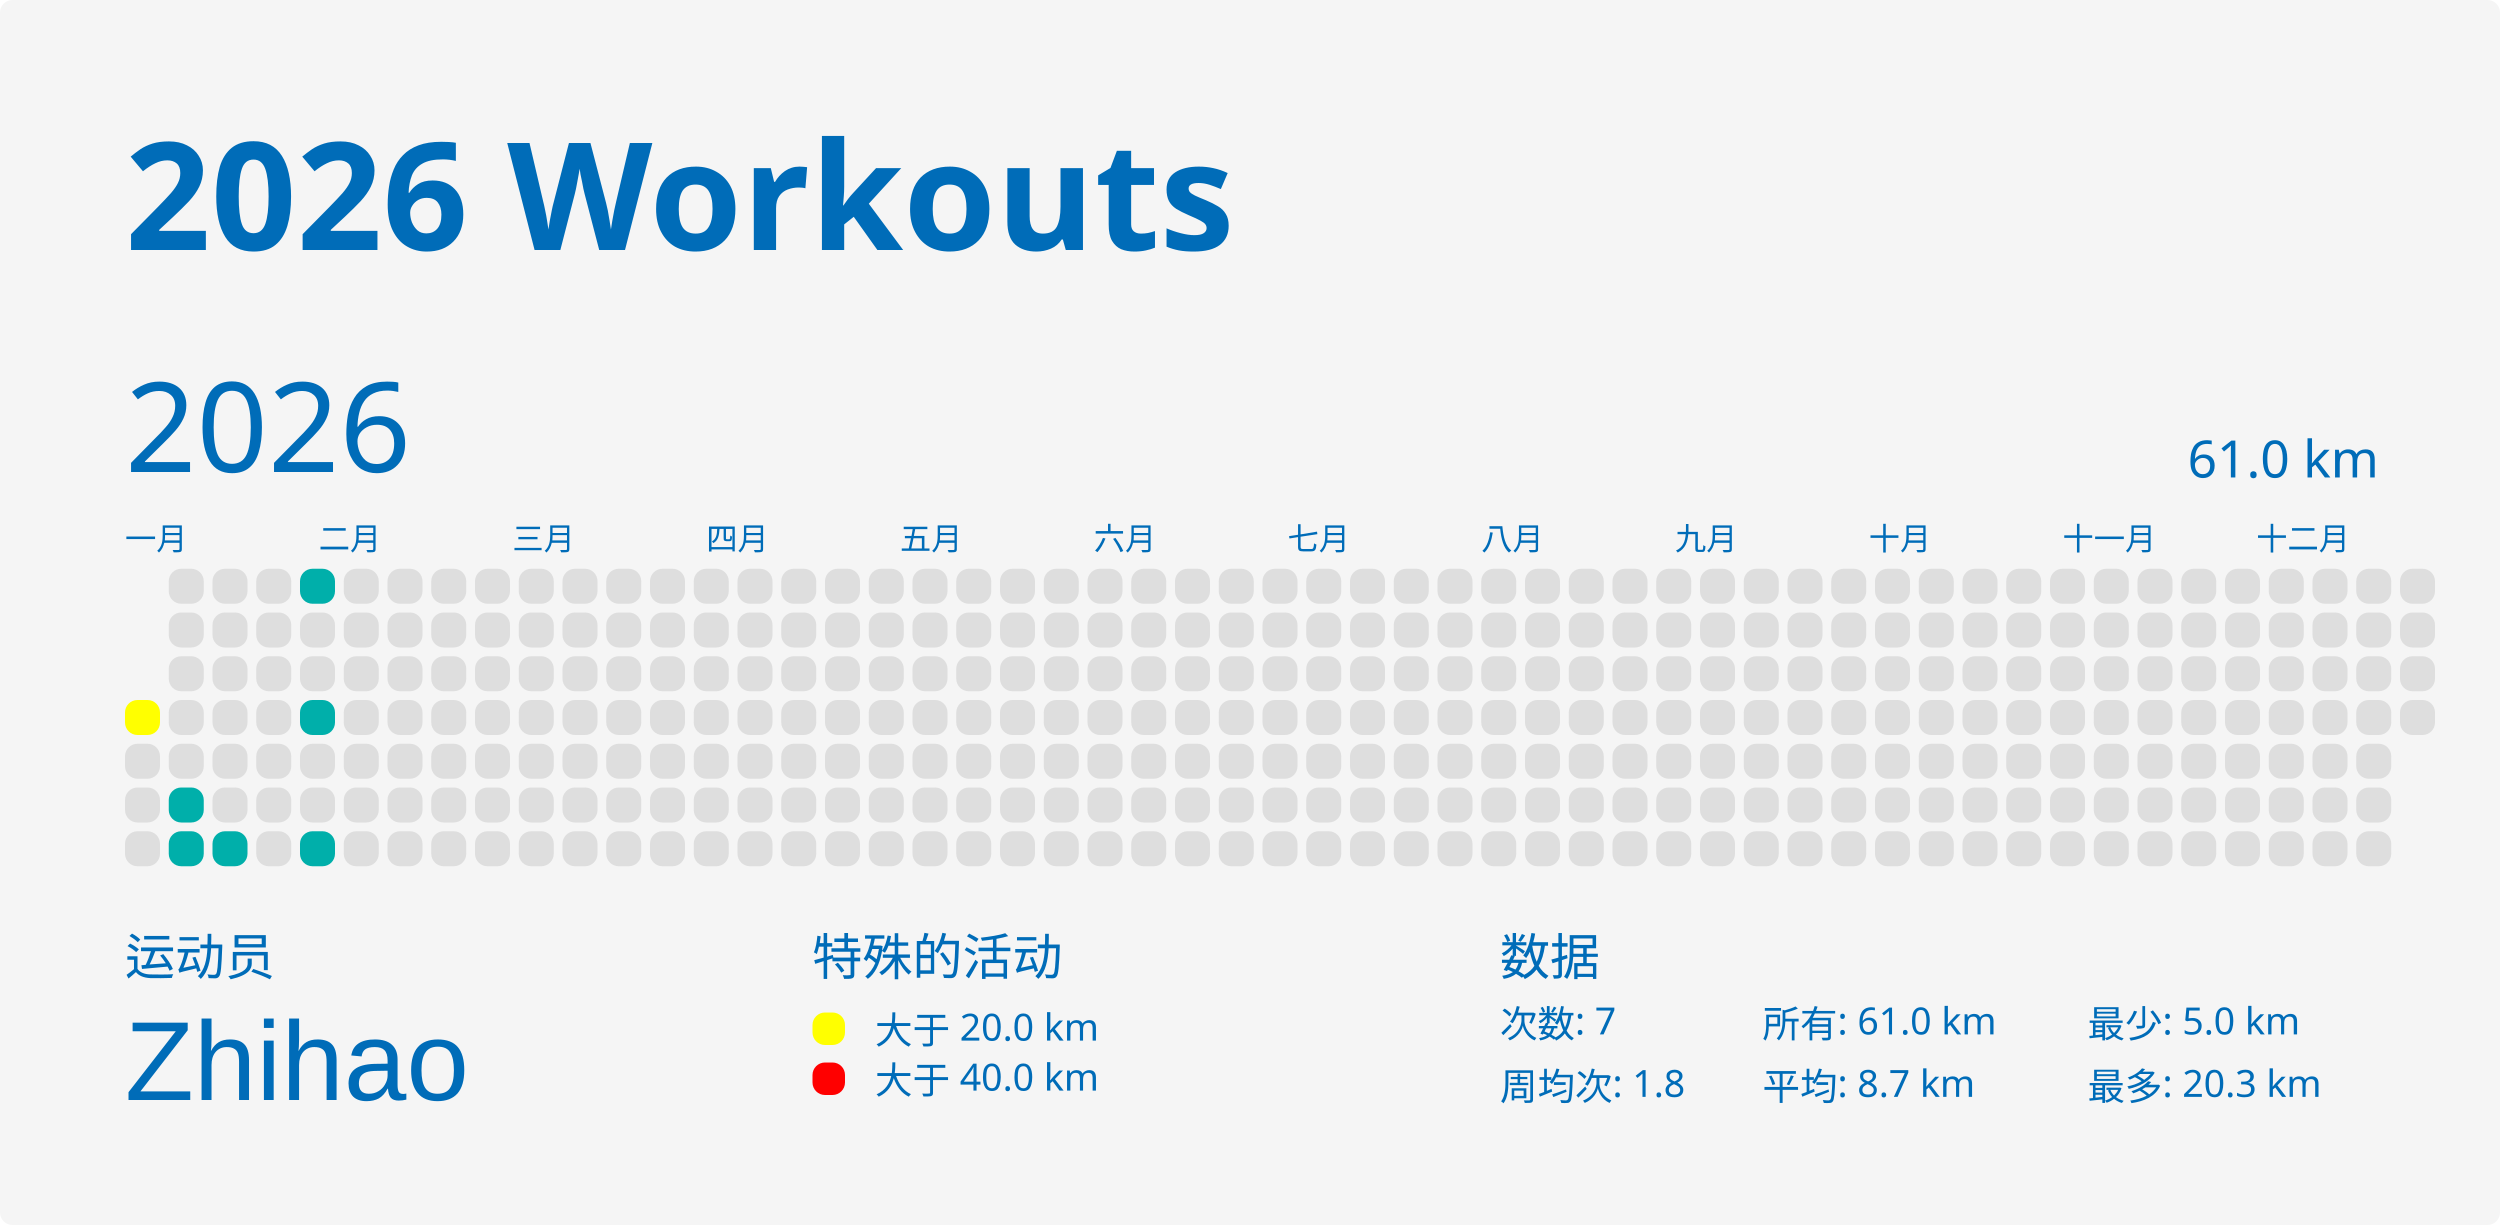
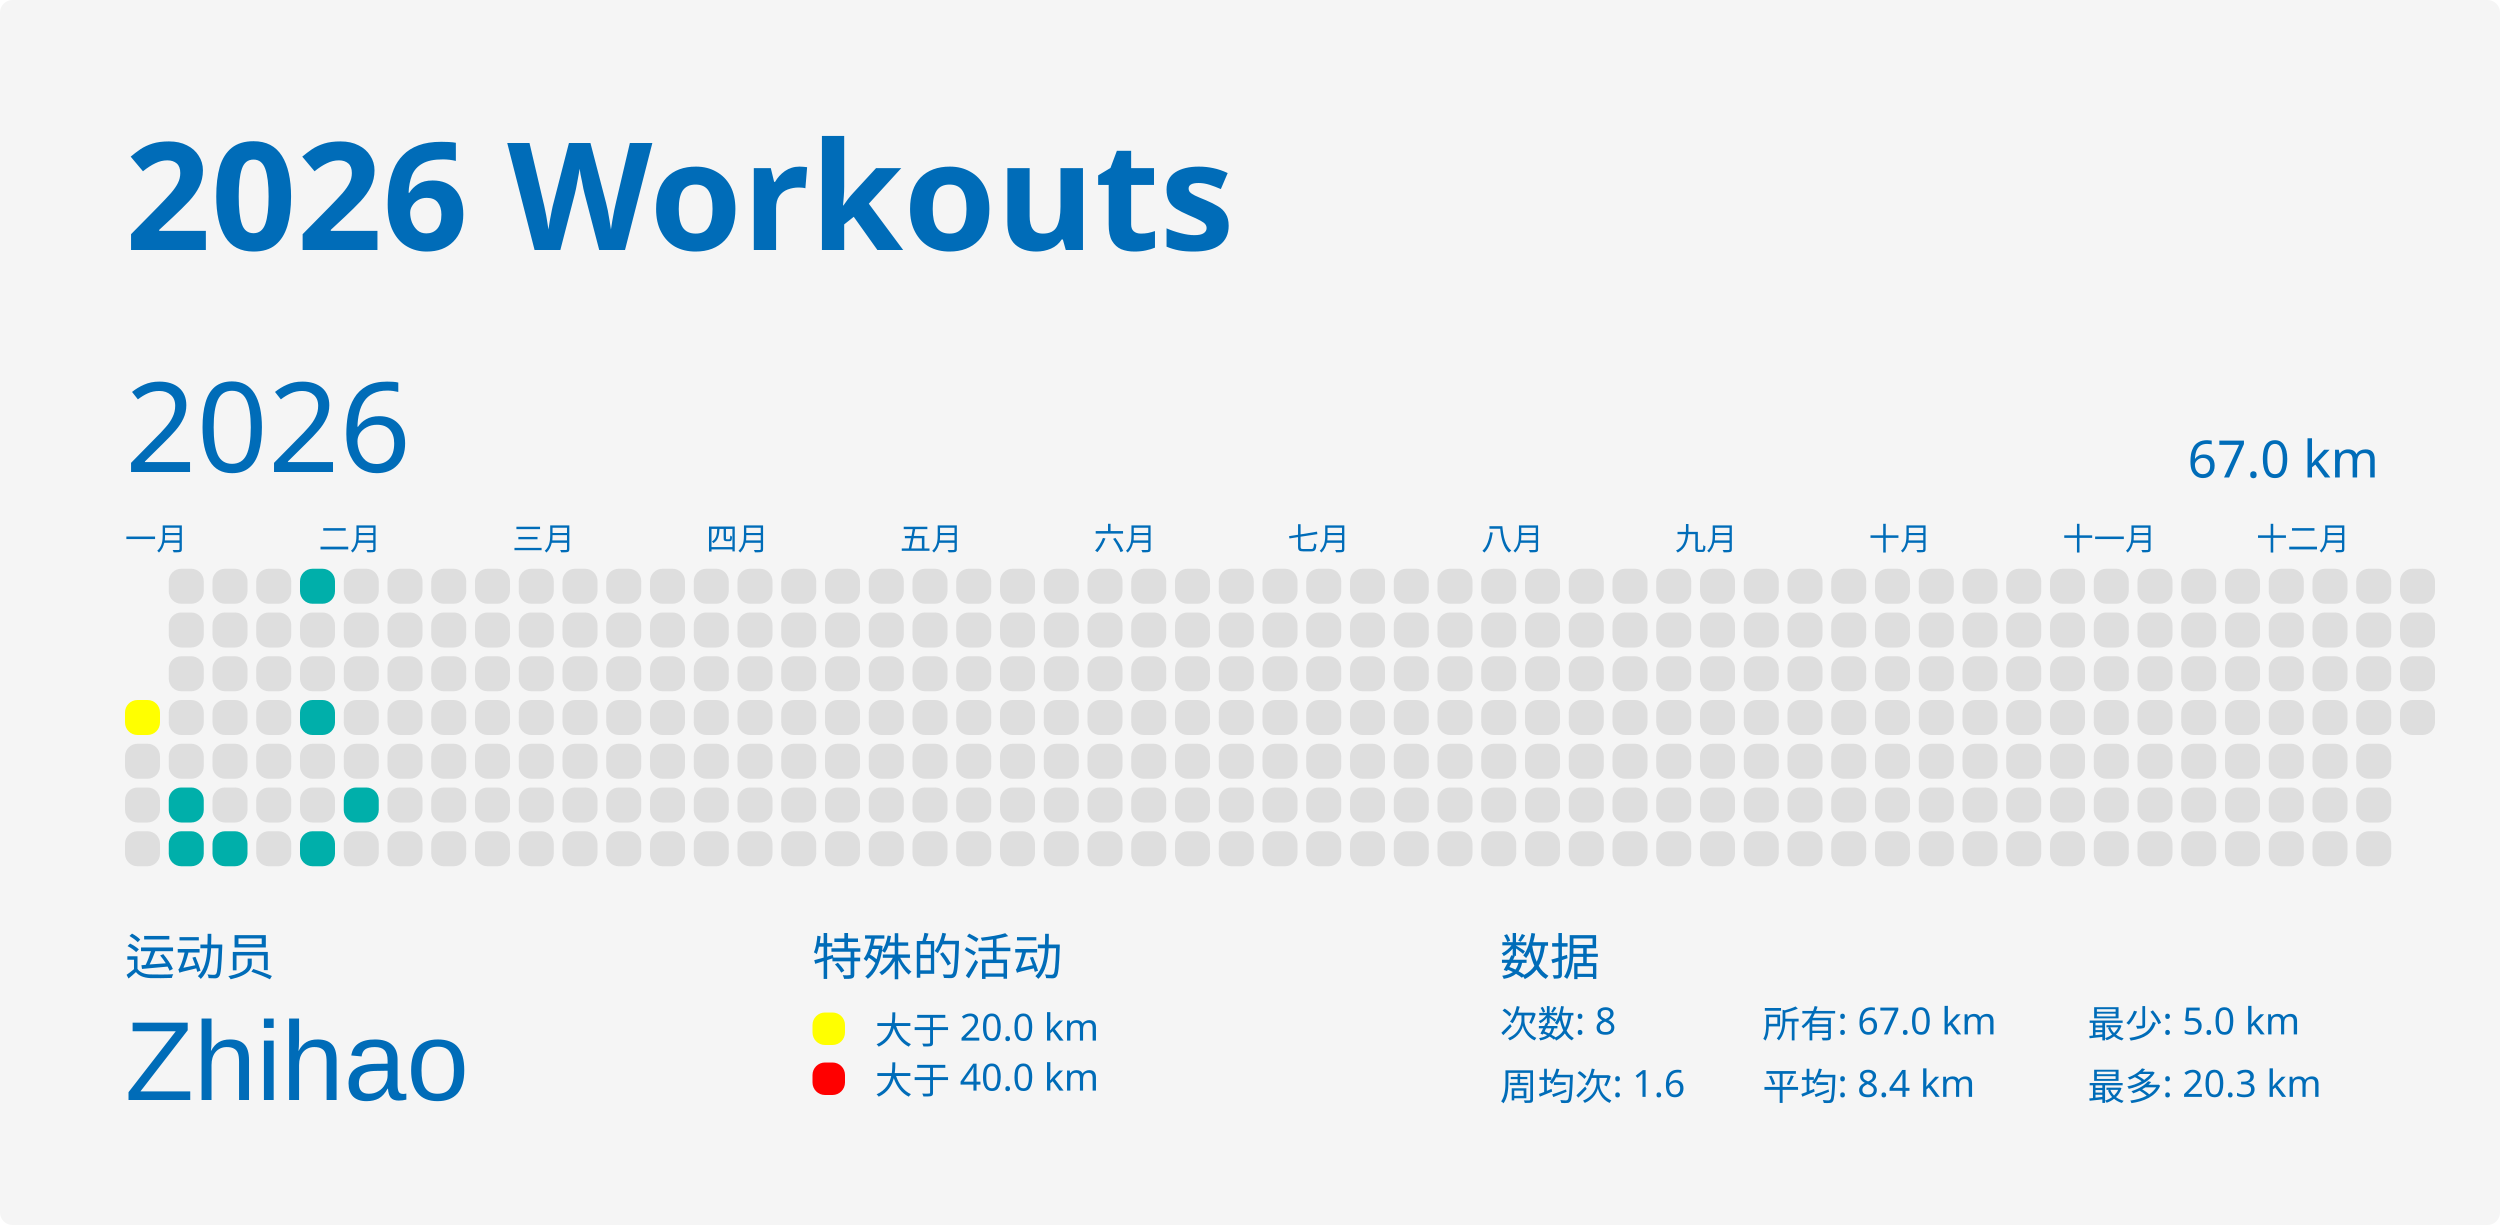
<svg xmlns="http://www.w3.org/2000/svg" baseProfile="full" height="98mm" version="1.1" viewBox="0,0,200,98" width="200mm">
  <defs />
  <rect fill="#f5f5f5" height="98" rx="1" ry="1" width="200" x="0" y="0" />
  <text fill="#006cb8" style="font-size:12px; font-family:MGI-Regular; font-weight:bold;" x="10" y="20">2026 Workouts</text>
  <text fill="#006cb8" style="font-size:4px; font-family:MGI-Regular" x="10" y="78">运动员</text>
  <text fill="#006cb8" style="font-size:9px; font-family:Arial" x="10" y="88">Zhihao</text>
  <text fill="#006cb8" style="font-size:4px; font-family:MGI-Regular" x="65" y="78">特殊的活动</text>
  <rect fill="yellow" height="2.6" rx="1" ry="1" width="2.6" x="65" y="81" />
  <text fill="#006cb8" style="font-size:3px; font-family:MGI-Regular" x="70" y="83.5">大于 20.0 km</text>
  <rect fill="red" height="2.6" rx="1" ry="1" width="2.6" x="65" y="85" />
  <text fill="#006cb8" style="font-size:3px; font-family:MGI-Regular" x="70" y="87.5">大于 40.0 km</text>
  <text fill="#006cb8" style="font-size:4px; font-family:MGI-Regular" x="120" y="78">数据</text>
-   <text fill="#006cb8" style="font-size:3px; font-family:MGI-Regular" x="120" y="83">次数: 7</text>
-   <text fill="#006cb8" style="font-size:3px; font-family:MGI-Regular" x="120" y="88">周均次: 1.8</text>
-   <text fill="#006cb8" style="font-size:3px; font-family:MGI-Regular" x="141" y="83">所有: 61.0 km</text>
-   <text fill="#006cb8" style="font-size:3px; font-family:MGI-Regular" x="141" y="88">平均: 8.7 km</text>
+   <text fill="#006cb8" style="font-size:3px; font-family:MGI-Regular" x="120" y="83">次数: 8</text>
+   <text fill="#006cb8" style="font-size:3px; font-family:MGI-Regular" x="120" y="88">周均次: 1.6</text>
+   <text fill="#006cb8" style="font-size:3px; font-family:MGI-Regular" x="141" y="83">所有: 67.0 km</text>
+   <text fill="#006cb8" style="font-size:3px; font-family:MGI-Regular" x="141" y="88">平均: 8.4 km</text>
  <text fill="#006cb8" style="font-size:3px; font-family:MGI-Regular" x="167" y="83">最少: 5.0 km</text>
  <text fill="#006cb8" style="font-size:3px; font-family:MGI-Regular" x="167" y="88">最多: 20.3 km</text>
  <text dominant-baseline="hanging" fill="#006cb8" style="font-size:10.0px; font-family:MGI-Regular;" x="10" y="30">2026</text>
-   <text dominant-baseline="hanging" fill="#006cb8" style="font-size:4.125px; font-family:MGI-Regular;" x="175" y="35">61.0 km</text>
+   <text dominant-baseline="hanging" fill="#006cb8" style="font-size:4.125px; font-family:MGI-Regular;" x="175" y="35">67.0 km</text>
  <text fill="#006cb8" style="font-size:2.5px; font-family:MGI-Regular" x="10.0" y="44">一月</text>
  <text fill="#006cb8" style="font-size:2.5px; font-family:MGI-Regular" x="25.5" y="44">二月</text>
  <text fill="#006cb8" style="font-size:2.5px; font-family:MGI-Regular" x="41.0" y="44">三月</text>
  <text fill="#006cb8" style="font-size:2.5px; font-family:MGI-Regular" x="56.5" y="44">四月</text>
  <text fill="#006cb8" style="font-size:2.5px; font-family:MGI-Regular" x="72.0" y="44">五月</text>
  <text fill="#006cb8" style="font-size:2.5px; font-family:MGI-Regular" x="87.5" y="44">六月</text>
  <text fill="#006cb8" style="font-size:2.5px; font-family:MGI-Regular" x="103.0" y="44">七月</text>
  <text fill="#006cb8" style="font-size:2.5px; font-family:MGI-Regular" x="118.5" y="44">八月</text>
  <text fill="#006cb8" style="font-size:2.5px; font-family:MGI-Regular" x="134.0" y="44">九月</text>
  <text fill="#006cb8" style="font-size:2.5px; font-family:MGI-Regular" x="149.5" y="44">十月</text>
  <text fill="#006cb8" style="font-size:2.5px; font-family:MGI-Regular" x="165.0" y="44">十一月</text>
  <text fill="#006cb8" style="font-size:2.5px; font-family:MGI-Regular" x="180.5" y="44">十二月</text>
  <rect fill="yellow" height="2.8" rx="1" ry="1" width="2.8" x="10.0" y="56.0" />
  <rect fill="#dedede" height="2.8" rx="1" ry="1" width="2.8" x="10.0" y="59.5" />
  <rect fill="#dedede" height="2.8" rx="1" ry="1" width="2.8" x="10.0" y="63.0" />
  <rect fill="#dedede" height="2.8" rx="1" ry="1" width="2.8" x="10.0" y="66.5" />
  <rect fill="#dedede" height="2.8" rx="1" ry="1" width="2.8" x="13.5" y="45.5" />
  <rect fill="#dedede" height="2.8" rx="1" ry="1" width="2.8" x="13.5" y="49.0" />
  <rect fill="#dedede" height="2.8" rx="1" ry="1" width="2.8" x="13.5" y="52.5" />
  <rect fill="#dedede" height="2.8" rx="1" ry="1" width="2.8" x="13.5" y="56.0" />
  <rect fill="#dedede" height="2.8" rx="1" ry="1" width="2.8" x="13.5" y="59.5" />
  <rect fill="#00AFAA" height="2.8" rx="1" ry="1" width="2.8" x="13.5" y="63.0" />
  <rect fill="#00AFAA" height="2.8" rx="1" ry="1" width="2.8" x="13.5" y="66.5" />
  <rect fill="#dedede" height="2.8" rx="1" ry="1" width="2.8" x="17.0" y="45.5" />
  <rect fill="#dedede" height="2.8" rx="1" ry="1" width="2.8" x="17.0" y="49.0" />
  <rect fill="#dedede" height="2.8" rx="1" ry="1" width="2.8" x="17.0" y="52.5" />
  <rect fill="#dedede" height="2.8" rx="1" ry="1" width="2.8" x="17.0" y="56.0" />
  <rect fill="#dedede" height="2.8" rx="1" ry="1" width="2.8" x="17.0" y="59.5" />
  <rect fill="#dedede" height="2.8" rx="1" ry="1" width="2.8" x="17.0" y="63.0" />
  <rect fill="#00AFAA" height="2.8" rx="1" ry="1" width="2.8" x="17.0" y="66.5" />
  <rect fill="#dedede" height="2.8" rx="1" ry="1" width="2.8" x="20.5" y="45.5" />
  <rect fill="#dedede" height="2.8" rx="1" ry="1" width="2.8" x="20.5" y="49.0" />
  <rect fill="#dedede" height="2.8" rx="1" ry="1" width="2.8" x="20.5" y="52.5" />
  <rect fill="#dedede" height="2.8" rx="1" ry="1" width="2.8" x="20.5" y="56.0" />
  <rect fill="#dedede" height="2.8" rx="1" ry="1" width="2.8" x="20.5" y="59.5" />
  <rect fill="#dedede" height="2.8" rx="1" ry="1" width="2.8" x="20.5" y="63.0" />
  <rect fill="#dedede" height="2.8" rx="1" ry="1" width="2.8" x="20.5" y="66.5" />
  <rect fill="#00AFAA" height="2.8" rx="1" ry="1" width="2.8" x="24.0" y="45.5" />
  <rect fill="#dedede" height="2.8" rx="1" ry="1" width="2.8" x="24.0" y="49.0" />
  <rect fill="#dedede" height="2.8" rx="1" ry="1" width="2.8" x="24.0" y="52.5" />
  <rect fill="#00AFAA" height="2.8" rx="1" ry="1" width="2.8" x="24.0" y="56.0" />
  <rect fill="#dedede" height="2.8" rx="1" ry="1" width="2.8" x="24.0" y="59.5" />
  <rect fill="#dedede" height="2.8" rx="1" ry="1" width="2.8" x="24.0" y="63.0" />
  <rect fill="#00AFAA" height="2.8" rx="1" ry="1" width="2.8" x="24.0" y="66.5" />
  <rect fill="#dedede" height="2.8" rx="1" ry="1" width="2.8" x="27.5" y="45.5" />
  <rect fill="#dedede" height="2.8" rx="1" ry="1" width="2.8" x="27.5" y="49.0" />
  <rect fill="#dedede" height="2.8" rx="1" ry="1" width="2.8" x="27.5" y="52.5" />
  <rect fill="#dedede" height="2.8" rx="1" ry="1" width="2.8" x="27.5" y="56.0" />
  <rect fill="#dedede" height="2.8" rx="1" ry="1" width="2.8" x="27.5" y="59.5" />
-   <rect fill="#dedede" height="2.8" rx="1" ry="1" width="2.8" x="27.5" y="63.0" />
+   <rect fill="#00AFAA" height="2.8" rx="1" ry="1" width="2.8" x="27.5" y="63.0" />
  <rect fill="#dedede" height="2.8" rx="1" ry="1" width="2.8" x="27.5" y="66.5" />
  <rect fill="#dedede" height="2.8" rx="1" ry="1" width="2.8" x="31.0" y="45.5" />
  <rect fill="#dedede" height="2.8" rx="1" ry="1" width="2.8" x="31.0" y="49.0" />
  <rect fill="#dedede" height="2.8" rx="1" ry="1" width="2.8" x="31.0" y="52.5" />
  <rect fill="#dedede" height="2.8" rx="1" ry="1" width="2.8" x="31.0" y="56.0" />
  <rect fill="#dedede" height="2.8" rx="1" ry="1" width="2.8" x="31.0" y="59.5" />
  <rect fill="#dedede" height="2.8" rx="1" ry="1" width="2.8" x="31.0" y="63.0" />
  <rect fill="#dedede" height="2.8" rx="1" ry="1" width="2.8" x="31.0" y="66.5" />
  <rect fill="#dedede" height="2.8" rx="1" ry="1" width="2.8" x="34.5" y="45.5" />
  <rect fill="#dedede" height="2.8" rx="1" ry="1" width="2.8" x="34.5" y="49.0" />
  <rect fill="#dedede" height="2.8" rx="1" ry="1" width="2.8" x="34.5" y="52.5" />
  <rect fill="#dedede" height="2.8" rx="1" ry="1" width="2.8" x="34.5" y="56.0" />
  <rect fill="#dedede" height="2.8" rx="1" ry="1" width="2.8" x="34.5" y="59.5" />
  <rect fill="#dedede" height="2.8" rx="1" ry="1" width="2.8" x="34.5" y="63.0" />
  <rect fill="#dedede" height="2.8" rx="1" ry="1" width="2.8" x="34.5" y="66.5" />
  <rect fill="#dedede" height="2.8" rx="1" ry="1" width="2.8" x="38.0" y="45.5" />
  <rect fill="#dedede" height="2.8" rx="1" ry="1" width="2.8" x="38.0" y="49.0" />
  <rect fill="#dedede" height="2.8" rx="1" ry="1" width="2.8" x="38.0" y="52.5" />
  <rect fill="#dedede" height="2.8" rx="1" ry="1" width="2.8" x="38.0" y="56.0" />
  <rect fill="#dedede" height="2.8" rx="1" ry="1" width="2.8" x="38.0" y="59.5" />
  <rect fill="#dedede" height="2.8" rx="1" ry="1" width="2.8" x="38.0" y="63.0" />
  <rect fill="#dedede" height="2.8" rx="1" ry="1" width="2.8" x="38.0" y="66.5" />
  <rect fill="#dedede" height="2.8" rx="1" ry="1" width="2.8" x="41.5" y="45.5" />
  <rect fill="#dedede" height="2.8" rx="1" ry="1" width="2.8" x="41.5" y="49.0" />
  <rect fill="#dedede" height="2.8" rx="1" ry="1" width="2.8" x="41.5" y="52.5" />
  <rect fill="#dedede" height="2.8" rx="1" ry="1" width="2.8" x="41.5" y="56.0" />
  <rect fill="#dedede" height="2.8" rx="1" ry="1" width="2.8" x="41.5" y="59.5" />
  <rect fill="#dedede" height="2.8" rx="1" ry="1" width="2.8" x="41.5" y="63.0" />
  <rect fill="#dedede" height="2.8" rx="1" ry="1" width="2.8" x="41.5" y="66.5" />
  <rect fill="#dedede" height="2.8" rx="1" ry="1" width="2.8" x="45.0" y="45.5" />
  <rect fill="#dedede" height="2.8" rx="1" ry="1" width="2.8" x="45.0" y="49.0" />
  <rect fill="#dedede" height="2.8" rx="1" ry="1" width="2.8" x="45.0" y="52.5" />
  <rect fill="#dedede" height="2.8" rx="1" ry="1" width="2.8" x="45.0" y="56.0" />
  <rect fill="#dedede" height="2.8" rx="1" ry="1" width="2.8" x="45.0" y="59.5" />
  <rect fill="#dedede" height="2.8" rx="1" ry="1" width="2.8" x="45.0" y="63.0" />
  <rect fill="#dedede" height="2.8" rx="1" ry="1" width="2.8" x="45.0" y="66.5" />
  <rect fill="#dedede" height="2.8" rx="1" ry="1" width="2.8" x="48.5" y="45.5" />
  <rect fill="#dedede" height="2.8" rx="1" ry="1" width="2.8" x="48.5" y="49.0" />
  <rect fill="#dedede" height="2.8" rx="1" ry="1" width="2.8" x="48.5" y="52.5" />
  <rect fill="#dedede" height="2.8" rx="1" ry="1" width="2.8" x="48.5" y="56.0" />
  <rect fill="#dedede" height="2.8" rx="1" ry="1" width="2.8" x="48.5" y="59.5" />
  <rect fill="#dedede" height="2.8" rx="1" ry="1" width="2.8" x="48.5" y="63.0" />
  <rect fill="#dedede" height="2.8" rx="1" ry="1" width="2.8" x="48.5" y="66.5" />
  <rect fill="#dedede" height="2.8" rx="1" ry="1" width="2.8" x="52.0" y="45.5" />
  <rect fill="#dedede" height="2.8" rx="1" ry="1" width="2.8" x="52.0" y="49.0" />
  <rect fill="#dedede" height="2.8" rx="1" ry="1" width="2.8" x="52.0" y="52.5" />
  <rect fill="#dedede" height="2.8" rx="1" ry="1" width="2.8" x="52.0" y="56.0" />
  <rect fill="#dedede" height="2.8" rx="1" ry="1" width="2.8" x="52.0" y="59.5" />
  <rect fill="#dedede" height="2.8" rx="1" ry="1" width="2.8" x="52.0" y="63.0" />
  <rect fill="#dedede" height="2.8" rx="1" ry="1" width="2.8" x="52.0" y="66.5" />
  <rect fill="#dedede" height="2.8" rx="1" ry="1" width="2.8" x="55.5" y="45.5" />
  <rect fill="#dedede" height="2.8" rx="1" ry="1" width="2.8" x="55.5" y="49.0" />
  <rect fill="#dedede" height="2.8" rx="1" ry="1" width="2.8" x="55.5" y="52.5" />
  <rect fill="#dedede" height="2.8" rx="1" ry="1" width="2.8" x="55.5" y="56.0" />
  <rect fill="#dedede" height="2.8" rx="1" ry="1" width="2.8" x="55.5" y="59.5" />
  <rect fill="#dedede" height="2.8" rx="1" ry="1" width="2.8" x="55.5" y="63.0" />
  <rect fill="#dedede" height="2.8" rx="1" ry="1" width="2.8" x="55.5" y="66.5" />
  <rect fill="#dedede" height="2.8" rx="1" ry="1" width="2.8" x="59.0" y="45.5" />
  <rect fill="#dedede" height="2.8" rx="1" ry="1" width="2.8" x="59.0" y="49.0" />
  <rect fill="#dedede" height="2.8" rx="1" ry="1" width="2.8" x="59.0" y="52.5" />
  <rect fill="#dedede" height="2.8" rx="1" ry="1" width="2.8" x="59.0" y="56.0" />
  <rect fill="#dedede" height="2.8" rx="1" ry="1" width="2.8" x="59.0" y="59.5" />
  <rect fill="#dedede" height="2.8" rx="1" ry="1" width="2.8" x="59.0" y="63.0" />
  <rect fill="#dedede" height="2.8" rx="1" ry="1" width="2.8" x="59.0" y="66.5" />
  <rect fill="#dedede" height="2.8" rx="1" ry="1" width="2.8" x="62.5" y="45.5" />
  <rect fill="#dedede" height="2.8" rx="1" ry="1" width="2.8" x="62.5" y="49.0" />
  <rect fill="#dedede" height="2.8" rx="1" ry="1" width="2.8" x="62.5" y="52.5" />
  <rect fill="#dedede" height="2.8" rx="1" ry="1" width="2.8" x="62.5" y="56.0" />
  <rect fill="#dedede" height="2.8" rx="1" ry="1" width="2.8" x="62.5" y="59.5" />
  <rect fill="#dedede" height="2.8" rx="1" ry="1" width="2.8" x="62.5" y="63.0" />
  <rect fill="#dedede" height="2.8" rx="1" ry="1" width="2.8" x="62.5" y="66.5" />
  <rect fill="#dedede" height="2.8" rx="1" ry="1" width="2.8" x="66.0" y="45.5" />
  <rect fill="#dedede" height="2.8" rx="1" ry="1" width="2.8" x="66.0" y="49.0" />
  <rect fill="#dedede" height="2.8" rx="1" ry="1" width="2.8" x="66.0" y="52.5" />
  <rect fill="#dedede" height="2.8" rx="1" ry="1" width="2.8" x="66.0" y="56.0" />
  <rect fill="#dedede" height="2.8" rx="1" ry="1" width="2.8" x="66.0" y="59.5" />
  <rect fill="#dedede" height="2.8" rx="1" ry="1" width="2.8" x="66.0" y="63.0" />
  <rect fill="#dedede" height="2.8" rx="1" ry="1" width="2.8" x="66.0" y="66.5" />
  <rect fill="#dedede" height="2.8" rx="1" ry="1" width="2.8" x="69.5" y="45.5" />
  <rect fill="#dedede" height="2.8" rx="1" ry="1" width="2.8" x="69.5" y="49.0" />
  <rect fill="#dedede" height="2.8" rx="1" ry="1" width="2.8" x="69.5" y="52.5" />
  <rect fill="#dedede" height="2.8" rx="1" ry="1" width="2.8" x="69.5" y="56.0" />
  <rect fill="#dedede" height="2.8" rx="1" ry="1" width="2.8" x="69.5" y="59.5" />
  <rect fill="#dedede" height="2.8" rx="1" ry="1" width="2.8" x="69.5" y="63.0" />
  <rect fill="#dedede" height="2.8" rx="1" ry="1" width="2.8" x="69.5" y="66.5" />
  <rect fill="#dedede" height="2.8" rx="1" ry="1" width="2.8" x="73.0" y="45.5" />
  <rect fill="#dedede" height="2.8" rx="1" ry="1" width="2.8" x="73.0" y="49.0" />
  <rect fill="#dedede" height="2.8" rx="1" ry="1" width="2.8" x="73.0" y="52.5" />
  <rect fill="#dedede" height="2.8" rx="1" ry="1" width="2.8" x="73.0" y="56.0" />
  <rect fill="#dedede" height="2.8" rx="1" ry="1" width="2.8" x="73.0" y="59.5" />
  <rect fill="#dedede" height="2.8" rx="1" ry="1" width="2.8" x="73.0" y="63.0" />
  <rect fill="#dedede" height="2.8" rx="1" ry="1" width="2.8" x="73.0" y="66.5" />
  <rect fill="#dedede" height="2.8" rx="1" ry="1" width="2.8" x="76.5" y="45.5" />
  <rect fill="#dedede" height="2.8" rx="1" ry="1" width="2.8" x="76.5" y="49.0" />
  <rect fill="#dedede" height="2.8" rx="1" ry="1" width="2.8" x="76.5" y="52.5" />
  <rect fill="#dedede" height="2.8" rx="1" ry="1" width="2.8" x="76.5" y="56.0" />
  <rect fill="#dedede" height="2.8" rx="1" ry="1" width="2.8" x="76.5" y="59.5" />
  <rect fill="#dedede" height="2.8" rx="1" ry="1" width="2.8" x="76.5" y="63.0" />
  <rect fill="#dedede" height="2.8" rx="1" ry="1" width="2.8" x="76.5" y="66.5" />
  <rect fill="#dedede" height="2.8" rx="1" ry="1" width="2.8" x="80.0" y="45.5" />
  <rect fill="#dedede" height="2.8" rx="1" ry="1" width="2.8" x="80.0" y="49.0" />
  <rect fill="#dedede" height="2.8" rx="1" ry="1" width="2.8" x="80.0" y="52.5" />
  <rect fill="#dedede" height="2.8" rx="1" ry="1" width="2.8" x="80.0" y="56.0" />
  <rect fill="#dedede" height="2.8" rx="1" ry="1" width="2.8" x="80.0" y="59.5" />
  <rect fill="#dedede" height="2.8" rx="1" ry="1" width="2.8" x="80.0" y="63.0" />
  <rect fill="#dedede" height="2.8" rx="1" ry="1" width="2.8" x="80.0" y="66.5" />
  <rect fill="#dedede" height="2.8" rx="1" ry="1" width="2.8" x="83.5" y="45.5" />
  <rect fill="#dedede" height="2.8" rx="1" ry="1" width="2.8" x="83.5" y="49.0" />
  <rect fill="#dedede" height="2.8" rx="1" ry="1" width="2.8" x="83.5" y="52.5" />
  <rect fill="#dedede" height="2.8" rx="1" ry="1" width="2.8" x="83.5" y="56.0" />
  <rect fill="#dedede" height="2.8" rx="1" ry="1" width="2.8" x="83.5" y="59.5" />
  <rect fill="#dedede" height="2.8" rx="1" ry="1" width="2.8" x="83.5" y="63.0" />
  <rect fill="#dedede" height="2.8" rx="1" ry="1" width="2.8" x="83.5" y="66.5" />
  <rect fill="#dedede" height="2.8" rx="1" ry="1" width="2.8" x="87.0" y="45.5" />
  <rect fill="#dedede" height="2.8" rx="1" ry="1" width="2.8" x="87.0" y="49.0" />
  <rect fill="#dedede" height="2.8" rx="1" ry="1" width="2.8" x="87.0" y="52.5" />
  <rect fill="#dedede" height="2.8" rx="1" ry="1" width="2.8" x="87.0" y="56.0" />
  <rect fill="#dedede" height="2.8" rx="1" ry="1" width="2.8" x="87.0" y="59.5" />
  <rect fill="#dedede" height="2.8" rx="1" ry="1" width="2.8" x="87.0" y="63.0" />
  <rect fill="#dedede" height="2.8" rx="1" ry="1" width="2.8" x="87.0" y="66.5" />
  <rect fill="#dedede" height="2.8" rx="1" ry="1" width="2.8" x="90.5" y="45.5" />
  <rect fill="#dedede" height="2.8" rx="1" ry="1" width="2.8" x="90.5" y="49.0" />
  <rect fill="#dedede" height="2.8" rx="1" ry="1" width="2.8" x="90.5" y="52.5" />
  <rect fill="#dedede" height="2.8" rx="1" ry="1" width="2.8" x="90.5" y="56.0" />
  <rect fill="#dedede" height="2.8" rx="1" ry="1" width="2.8" x="90.5" y="59.5" />
  <rect fill="#dedede" height="2.8" rx="1" ry="1" width="2.8" x="90.5" y="63.0" />
  <rect fill="#dedede" height="2.8" rx="1" ry="1" width="2.8" x="90.5" y="66.5" />
  <rect fill="#dedede" height="2.8" rx="1" ry="1" width="2.8" x="94.0" y="45.5" />
  <rect fill="#dedede" height="2.8" rx="1" ry="1" width="2.8" x="94.0" y="49.0" />
  <rect fill="#dedede" height="2.8" rx="1" ry="1" width="2.8" x="94.0" y="52.5" />
  <rect fill="#dedede" height="2.8" rx="1" ry="1" width="2.8" x="94.0" y="56.0" />
  <rect fill="#dedede" height="2.8" rx="1" ry="1" width="2.8" x="94.0" y="59.5" />
  <rect fill="#dedede" height="2.8" rx="1" ry="1" width="2.8" x="94.0" y="63.0" />
  <rect fill="#dedede" height="2.8" rx="1" ry="1" width="2.8" x="94.0" y="66.5" />
  <rect fill="#dedede" height="2.8" rx="1" ry="1" width="2.8" x="97.5" y="45.5" />
  <rect fill="#dedede" height="2.8" rx="1" ry="1" width="2.8" x="97.5" y="49.0" />
  <rect fill="#dedede" height="2.8" rx="1" ry="1" width="2.8" x="97.5" y="52.5" />
  <rect fill="#dedede" height="2.8" rx="1" ry="1" width="2.8" x="97.5" y="56.0" />
  <rect fill="#dedede" height="2.8" rx="1" ry="1" width="2.8" x="97.5" y="59.5" />
  <rect fill="#dedede" height="2.8" rx="1" ry="1" width="2.8" x="97.5" y="63.0" />
  <rect fill="#dedede" height="2.8" rx="1" ry="1" width="2.8" x="97.5" y="66.5" />
  <rect fill="#dedede" height="2.8" rx="1" ry="1" width="2.8" x="101.0" y="45.5" />
  <rect fill="#dedede" height="2.8" rx="1" ry="1" width="2.8" x="101.0" y="49.0" />
  <rect fill="#dedede" height="2.8" rx="1" ry="1" width="2.8" x="101.0" y="52.5" />
  <rect fill="#dedede" height="2.8" rx="1" ry="1" width="2.8" x="101.0" y="56.0" />
  <rect fill="#dedede" height="2.8" rx="1" ry="1" width="2.8" x="101.0" y="59.5" />
  <rect fill="#dedede" height="2.8" rx="1" ry="1" width="2.8" x="101.0" y="63.0" />
  <rect fill="#dedede" height="2.8" rx="1" ry="1" width="2.8" x="101.0" y="66.5" />
  <rect fill="#dedede" height="2.8" rx="1" ry="1" width="2.8" x="104.5" y="45.5" />
  <rect fill="#dedede" height="2.8" rx="1" ry="1" width="2.8" x="104.5" y="49.0" />
  <rect fill="#dedede" height="2.8" rx="1" ry="1" width="2.8" x="104.5" y="52.5" />
  <rect fill="#dedede" height="2.8" rx="1" ry="1" width="2.8" x="104.5" y="56.0" />
  <rect fill="#dedede" height="2.8" rx="1" ry="1" width="2.8" x="104.5" y="59.5" />
  <rect fill="#dedede" height="2.8" rx="1" ry="1" width="2.8" x="104.5" y="63.0" />
  <rect fill="#dedede" height="2.8" rx="1" ry="1" width="2.8" x="104.5" y="66.5" />
  <rect fill="#dedede" height="2.8" rx="1" ry="1" width="2.8" x="108.0" y="45.5" />
  <rect fill="#dedede" height="2.8" rx="1" ry="1" width="2.8" x="108.0" y="49.0" />
  <rect fill="#dedede" height="2.8" rx="1" ry="1" width="2.8" x="108.0" y="52.5" />
  <rect fill="#dedede" height="2.8" rx="1" ry="1" width="2.8" x="108.0" y="56.0" />
  <rect fill="#dedede" height="2.8" rx="1" ry="1" width="2.8" x="108.0" y="59.5" />
  <rect fill="#dedede" height="2.8" rx="1" ry="1" width="2.8" x="108.0" y="63.0" />
  <rect fill="#dedede" height="2.8" rx="1" ry="1" width="2.8" x="108.0" y="66.5" />
  <rect fill="#dedede" height="2.8" rx="1" ry="1" width="2.8" x="111.5" y="45.5" />
  <rect fill="#dedede" height="2.8" rx="1" ry="1" width="2.8" x="111.5" y="49.0" />
  <rect fill="#dedede" height="2.8" rx="1" ry="1" width="2.8" x="111.5" y="52.5" />
  <rect fill="#dedede" height="2.8" rx="1" ry="1" width="2.8" x="111.5" y="56.0" />
  <rect fill="#dedede" height="2.8" rx="1" ry="1" width="2.8" x="111.5" y="59.5" />
  <rect fill="#dedede" height="2.8" rx="1" ry="1" width="2.8" x="111.5" y="63.0" />
  <rect fill="#dedede" height="2.8" rx="1" ry="1" width="2.8" x="111.5" y="66.5" />
  <rect fill="#dedede" height="2.8" rx="1" ry="1" width="2.8" x="115.0" y="45.5" />
  <rect fill="#dedede" height="2.8" rx="1" ry="1" width="2.8" x="115.0" y="49.0" />
  <rect fill="#dedede" height="2.8" rx="1" ry="1" width="2.8" x="115.0" y="52.5" />
  <rect fill="#dedede" height="2.8" rx="1" ry="1" width="2.8" x="115.0" y="56.0" />
  <rect fill="#dedede" height="2.8" rx="1" ry="1" width="2.8" x="115.0" y="59.5" />
  <rect fill="#dedede" height="2.8" rx="1" ry="1" width="2.8" x="115.0" y="63.0" />
  <rect fill="#dedede" height="2.8" rx="1" ry="1" width="2.8" x="115.0" y="66.5" />
  <rect fill="#dedede" height="2.8" rx="1" ry="1" width="2.8" x="118.5" y="45.5" />
  <rect fill="#dedede" height="2.8" rx="1" ry="1" width="2.8" x="118.5" y="49.0" />
  <rect fill="#dedede" height="2.8" rx="1" ry="1" width="2.8" x="118.5" y="52.5" />
  <rect fill="#dedede" height="2.8" rx="1" ry="1" width="2.8" x="118.5" y="56.0" />
  <rect fill="#dedede" height="2.8" rx="1" ry="1" width="2.8" x="118.5" y="59.5" />
  <rect fill="#dedede" height="2.8" rx="1" ry="1" width="2.8" x="118.5" y="63.0" />
  <rect fill="#dedede" height="2.8" rx="1" ry="1" width="2.8" x="118.5" y="66.5" />
  <rect fill="#dedede" height="2.8" rx="1" ry="1" width="2.8" x="122.0" y="45.5" />
  <rect fill="#dedede" height="2.8" rx="1" ry="1" width="2.8" x="122.0" y="49.0" />
  <rect fill="#dedede" height="2.8" rx="1" ry="1" width="2.8" x="122.0" y="52.5" />
  <rect fill="#dedede" height="2.8" rx="1" ry="1" width="2.8" x="122.0" y="56.0" />
  <rect fill="#dedede" height="2.8" rx="1" ry="1" width="2.8" x="122.0" y="59.5" />
  <rect fill="#dedede" height="2.8" rx="1" ry="1" width="2.8" x="122.0" y="63.0" />
  <rect fill="#dedede" height="2.8" rx="1" ry="1" width="2.8" x="122.0" y="66.5" />
  <rect fill="#dedede" height="2.8" rx="1" ry="1" width="2.8" x="125.5" y="45.5" />
  <rect fill="#dedede" height="2.8" rx="1" ry="1" width="2.8" x="125.5" y="49.0" />
  <rect fill="#dedede" height="2.8" rx="1" ry="1" width="2.8" x="125.5" y="52.5" />
  <rect fill="#dedede" height="2.8" rx="1" ry="1" width="2.8" x="125.5" y="56.0" />
  <rect fill="#dedede" height="2.8" rx="1" ry="1" width="2.8" x="125.5" y="59.5" />
  <rect fill="#dedede" height="2.8" rx="1" ry="1" width="2.8" x="125.5" y="63.0" />
  <rect fill="#dedede" height="2.8" rx="1" ry="1" width="2.8" x="125.5" y="66.5" />
  <rect fill="#dedede" height="2.8" rx="1" ry="1" width="2.8" x="129.0" y="45.5" />
  <rect fill="#dedede" height="2.8" rx="1" ry="1" width="2.8" x="129.0" y="49.0" />
  <rect fill="#dedede" height="2.8" rx="1" ry="1" width="2.8" x="129.0" y="52.5" />
  <rect fill="#dedede" height="2.8" rx="1" ry="1" width="2.8" x="129.0" y="56.0" />
  <rect fill="#dedede" height="2.8" rx="1" ry="1" width="2.8" x="129.0" y="59.5" />
  <rect fill="#dedede" height="2.8" rx="1" ry="1" width="2.8" x="129.0" y="63.0" />
  <rect fill="#dedede" height="2.8" rx="1" ry="1" width="2.8" x="129.0" y="66.5" />
  <rect fill="#dedede" height="2.8" rx="1" ry="1" width="2.8" x="132.5" y="45.5" />
  <rect fill="#dedede" height="2.8" rx="1" ry="1" width="2.8" x="132.5" y="49.0" />
  <rect fill="#dedede" height="2.8" rx="1" ry="1" width="2.8" x="132.5" y="52.5" />
  <rect fill="#dedede" height="2.8" rx="1" ry="1" width="2.8" x="132.5" y="56.0" />
  <rect fill="#dedede" height="2.8" rx="1" ry="1" width="2.8" x="132.5" y="59.5" />
  <rect fill="#dedede" height="2.8" rx="1" ry="1" width="2.8" x="132.5" y="63.0" />
  <rect fill="#dedede" height="2.8" rx="1" ry="1" width="2.8" x="132.5" y="66.5" />
  <rect fill="#dedede" height="2.8" rx="1" ry="1" width="2.8" x="136.0" y="45.5" />
  <rect fill="#dedede" height="2.8" rx="1" ry="1" width="2.8" x="136.0" y="49.0" />
  <rect fill="#dedede" height="2.8" rx="1" ry="1" width="2.8" x="136.0" y="52.5" />
  <rect fill="#dedede" height="2.8" rx="1" ry="1" width="2.8" x="136.0" y="56.0" />
  <rect fill="#dedede" height="2.8" rx="1" ry="1" width="2.8" x="136.0" y="59.5" />
  <rect fill="#dedede" height="2.8" rx="1" ry="1" width="2.8" x="136.0" y="63.0" />
  <rect fill="#dedede" height="2.8" rx="1" ry="1" width="2.8" x="136.0" y="66.5" />
  <rect fill="#dedede" height="2.8" rx="1" ry="1" width="2.8" x="139.5" y="45.5" />
  <rect fill="#dedede" height="2.8" rx="1" ry="1" width="2.8" x="139.5" y="49.0" />
  <rect fill="#dedede" height="2.8" rx="1" ry="1" width="2.8" x="139.5" y="52.5" />
  <rect fill="#dedede" height="2.8" rx="1" ry="1" width="2.8" x="139.5" y="56.0" />
  <rect fill="#dedede" height="2.8" rx="1" ry="1" width="2.8" x="139.5" y="59.5" />
  <rect fill="#dedede" height="2.8" rx="1" ry="1" width="2.8" x="139.5" y="63.0" />
  <rect fill="#dedede" height="2.8" rx="1" ry="1" width="2.8" x="139.5" y="66.5" />
  <rect fill="#dedede" height="2.8" rx="1" ry="1" width="2.8" x="143.0" y="45.5" />
  <rect fill="#dedede" height="2.8" rx="1" ry="1" width="2.8" x="143.0" y="49.0" />
  <rect fill="#dedede" height="2.8" rx="1" ry="1" width="2.8" x="143.0" y="52.5" />
  <rect fill="#dedede" height="2.8" rx="1" ry="1" width="2.8" x="143.0" y="56.0" />
  <rect fill="#dedede" height="2.8" rx="1" ry="1" width="2.8" x="143.0" y="59.5" />
  <rect fill="#dedede" height="2.8" rx="1" ry="1" width="2.8" x="143.0" y="63.0" />
  <rect fill="#dedede" height="2.8" rx="1" ry="1" width="2.8" x="143.0" y="66.5" />
  <rect fill="#dedede" height="2.8" rx="1" ry="1" width="2.8" x="146.5" y="45.5" />
  <rect fill="#dedede" height="2.8" rx="1" ry="1" width="2.8" x="146.5" y="49.0" />
  <rect fill="#dedede" height="2.8" rx="1" ry="1" width="2.8" x="146.5" y="52.5" />
  <rect fill="#dedede" height="2.8" rx="1" ry="1" width="2.8" x="146.5" y="56.0" />
  <rect fill="#dedede" height="2.8" rx="1" ry="1" width="2.8" x="146.5" y="59.5" />
  <rect fill="#dedede" height="2.8" rx="1" ry="1" width="2.8" x="146.5" y="63.0" />
  <rect fill="#dedede" height="2.8" rx="1" ry="1" width="2.8" x="146.5" y="66.5" />
  <rect fill="#dedede" height="2.8" rx="1" ry="1" width="2.8" x="150.0" y="45.5" />
  <rect fill="#dedede" height="2.8" rx="1" ry="1" width="2.8" x="150.0" y="49.0" />
  <rect fill="#dedede" height="2.8" rx="1" ry="1" width="2.8" x="150.0" y="52.5" />
  <rect fill="#dedede" height="2.8" rx="1" ry="1" width="2.8" x="150.0" y="56.0" />
  <rect fill="#dedede" height="2.8" rx="1" ry="1" width="2.8" x="150.0" y="59.5" />
  <rect fill="#dedede" height="2.8" rx="1" ry="1" width="2.8" x="150.0" y="63.0" />
  <rect fill="#dedede" height="2.8" rx="1" ry="1" width="2.8" x="150.0" y="66.5" />
  <rect fill="#dedede" height="2.8" rx="1" ry="1" width="2.8" x="153.5" y="45.5" />
  <rect fill="#dedede" height="2.8" rx="1" ry="1" width="2.8" x="153.5" y="49.0" />
  <rect fill="#dedede" height="2.8" rx="1" ry="1" width="2.8" x="153.5" y="52.5" />
  <rect fill="#dedede" height="2.8" rx="1" ry="1" width="2.8" x="153.5" y="56.0" />
  <rect fill="#dedede" height="2.8" rx="1" ry="1" width="2.8" x="153.5" y="59.5" />
  <rect fill="#dedede" height="2.8" rx="1" ry="1" width="2.8" x="153.5" y="63.0" />
  <rect fill="#dedede" height="2.8" rx="1" ry="1" width="2.8" x="153.5" y="66.5" />
  <rect fill="#dedede" height="2.8" rx="1" ry="1" width="2.8" x="157.0" y="45.5" />
  <rect fill="#dedede" height="2.8" rx="1" ry="1" width="2.8" x="157.0" y="49.0" />
  <rect fill="#dedede" height="2.8" rx="1" ry="1" width="2.8" x="157.0" y="52.5" />
  <rect fill="#dedede" height="2.8" rx="1" ry="1" width="2.8" x="157.0" y="56.0" />
  <rect fill="#dedede" height="2.8" rx="1" ry="1" width="2.8" x="157.0" y="59.5" />
  <rect fill="#dedede" height="2.8" rx="1" ry="1" width="2.8" x="157.0" y="63.0" />
  <rect fill="#dedede" height="2.8" rx="1" ry="1" width="2.8" x="157.0" y="66.5" />
  <rect fill="#dedede" height="2.8" rx="1" ry="1" width="2.8" x="160.5" y="45.5" />
  <rect fill="#dedede" height="2.8" rx="1" ry="1" width="2.8" x="160.5" y="49.0" />
  <rect fill="#dedede" height="2.8" rx="1" ry="1" width="2.8" x="160.5" y="52.5" />
  <rect fill="#dedede" height="2.8" rx="1" ry="1" width="2.8" x="160.5" y="56.0" />
  <rect fill="#dedede" height="2.8" rx="1" ry="1" width="2.8" x="160.5" y="59.5" />
  <rect fill="#dedede" height="2.8" rx="1" ry="1" width="2.8" x="160.5" y="63.0" />
  <rect fill="#dedede" height="2.8" rx="1" ry="1" width="2.8" x="160.5" y="66.5" />
  <rect fill="#dedede" height="2.8" rx="1" ry="1" width="2.8" x="164.0" y="45.5" />
  <rect fill="#dedede" height="2.8" rx="1" ry="1" width="2.8" x="164.0" y="49.0" />
  <rect fill="#dedede" height="2.8" rx="1" ry="1" width="2.8" x="164.0" y="52.5" />
  <rect fill="#dedede" height="2.8" rx="1" ry="1" width="2.8" x="164.0" y="56.0" />
  <rect fill="#dedede" height="2.8" rx="1" ry="1" width="2.8" x="164.0" y="59.5" />
  <rect fill="#dedede" height="2.8" rx="1" ry="1" width="2.8" x="164.0" y="63.0" />
  <rect fill="#dedede" height="2.8" rx="1" ry="1" width="2.8" x="164.0" y="66.5" />
  <rect fill="#dedede" height="2.8" rx="1" ry="1" width="2.8" x="167.5" y="45.5" />
  <rect fill="#dedede" height="2.8" rx="1" ry="1" width="2.8" x="167.5" y="49.0" />
  <rect fill="#dedede" height="2.8" rx="1" ry="1" width="2.8" x="167.5" y="52.5" />
  <rect fill="#dedede" height="2.8" rx="1" ry="1" width="2.8" x="167.5" y="56.0" />
  <rect fill="#dedede" height="2.8" rx="1" ry="1" width="2.8" x="167.5" y="59.5" />
  <rect fill="#dedede" height="2.8" rx="1" ry="1" width="2.8" x="167.5" y="63.0" />
  <rect fill="#dedede" height="2.8" rx="1" ry="1" width="2.8" x="167.5" y="66.5" />
  <rect fill="#dedede" height="2.8" rx="1" ry="1" width="2.8" x="171.0" y="45.5" />
  <rect fill="#dedede" height="2.8" rx="1" ry="1" width="2.8" x="171.0" y="49.0" />
  <rect fill="#dedede" height="2.8" rx="1" ry="1" width="2.8" x="171.0" y="52.5" />
  <rect fill="#dedede" height="2.8" rx="1" ry="1" width="2.8" x="171.0" y="56.0" />
  <rect fill="#dedede" height="2.8" rx="1" ry="1" width="2.8" x="171.0" y="59.5" />
  <rect fill="#dedede" height="2.8" rx="1" ry="1" width="2.8" x="171.0" y="63.0" />
  <rect fill="#dedede" height="2.8" rx="1" ry="1" width="2.8" x="171.0" y="66.5" />
  <rect fill="#dedede" height="2.8" rx="1" ry="1" width="2.8" x="174.5" y="45.5" />
  <rect fill="#dedede" height="2.8" rx="1" ry="1" width="2.8" x="174.5" y="49.0" />
  <rect fill="#dedede" height="2.8" rx="1" ry="1" width="2.8" x="174.5" y="52.5" />
  <rect fill="#dedede" height="2.8" rx="1" ry="1" width="2.8" x="174.5" y="56.0" />
  <rect fill="#dedede" height="2.8" rx="1" ry="1" width="2.8" x="174.5" y="59.5" />
  <rect fill="#dedede" height="2.8" rx="1" ry="1" width="2.8" x="174.5" y="63.0" />
  <rect fill="#dedede" height="2.8" rx="1" ry="1" width="2.8" x="174.5" y="66.5" />
  <rect fill="#dedede" height="2.8" rx="1" ry="1" width="2.8" x="178.0" y="45.5" />
  <rect fill="#dedede" height="2.8" rx="1" ry="1" width="2.8" x="178.0" y="49.0" />
  <rect fill="#dedede" height="2.8" rx="1" ry="1" width="2.8" x="178.0" y="52.5" />
  <rect fill="#dedede" height="2.8" rx="1" ry="1" width="2.8" x="178.0" y="56.0" />
  <rect fill="#dedede" height="2.8" rx="1" ry="1" width="2.8" x="178.0" y="59.5" />
  <rect fill="#dedede" height="2.8" rx="1" ry="1" width="2.8" x="178.0" y="63.0" />
  <rect fill="#dedede" height="2.8" rx="1" ry="1" width="2.8" x="178.0" y="66.5" />
  <rect fill="#dedede" height="2.8" rx="1" ry="1" width="2.8" x="181.5" y="45.5" />
  <rect fill="#dedede" height="2.8" rx="1" ry="1" width="2.8" x="181.5" y="49.0" />
  <rect fill="#dedede" height="2.8" rx="1" ry="1" width="2.8" x="181.5" y="52.5" />
  <rect fill="#dedede" height="2.8" rx="1" ry="1" width="2.8" x="181.5" y="56.0" />
  <rect fill="#dedede" height="2.8" rx="1" ry="1" width="2.8" x="181.5" y="59.5" />
  <rect fill="#dedede" height="2.8" rx="1" ry="1" width="2.8" x="181.5" y="63.0" />
  <rect fill="#dedede" height="2.8" rx="1" ry="1" width="2.8" x="181.5" y="66.5" />
  <rect fill="#dedede" height="2.8" rx="1" ry="1" width="2.8" x="185.0" y="45.5" />
  <rect fill="#dedede" height="2.8" rx="1" ry="1" width="2.8" x="185.0" y="49.0" />
  <rect fill="#dedede" height="2.8" rx="1" ry="1" width="2.8" x="185.0" y="52.5" />
  <rect fill="#dedede" height="2.8" rx="1" ry="1" width="2.8" x="185.0" y="56.0" />
  <rect fill="#dedede" height="2.8" rx="1" ry="1" width="2.8" x="185.0" y="59.5" />
  <rect fill="#dedede" height="2.8" rx="1" ry="1" width="2.8" x="185.0" y="63.0" />
  <rect fill="#dedede" height="2.8" rx="1" ry="1" width="2.8" x="185.0" y="66.5" />
  <rect fill="#dedede" height="2.8" rx="1" ry="1" width="2.8" x="188.5" y="45.5" />
  <rect fill="#dedede" height="2.8" rx="1" ry="1" width="2.8" x="188.5" y="49.0" />
  <rect fill="#dedede" height="2.8" rx="1" ry="1" width="2.8" x="188.5" y="52.5" />
  <rect fill="#dedede" height="2.8" rx="1" ry="1" width="2.8" x="188.5" y="56.0" />
  <rect fill="#dedede" height="2.8" rx="1" ry="1" width="2.8" x="188.5" y="59.5" />
  <rect fill="#dedede" height="2.8" rx="1" ry="1" width="2.8" x="188.5" y="63.0" />
  <rect fill="#dedede" height="2.8" rx="1" ry="1" width="2.8" x="188.5" y="66.5" />
  <rect fill="#dedede" height="2.8" rx="1" ry="1" width="2.8" x="192.0" y="45.5" />
  <rect fill="#dedede" height="2.8" rx="1" ry="1" width="2.8" x="192.0" y="49.0" />
  <rect fill="#dedede" height="2.8" rx="1" ry="1" width="2.8" x="192.0" y="52.5" />
  <rect fill="#dedede" height="2.8" rx="1" ry="1" width="2.8" x="192.0" y="56.0" />
</svg>
